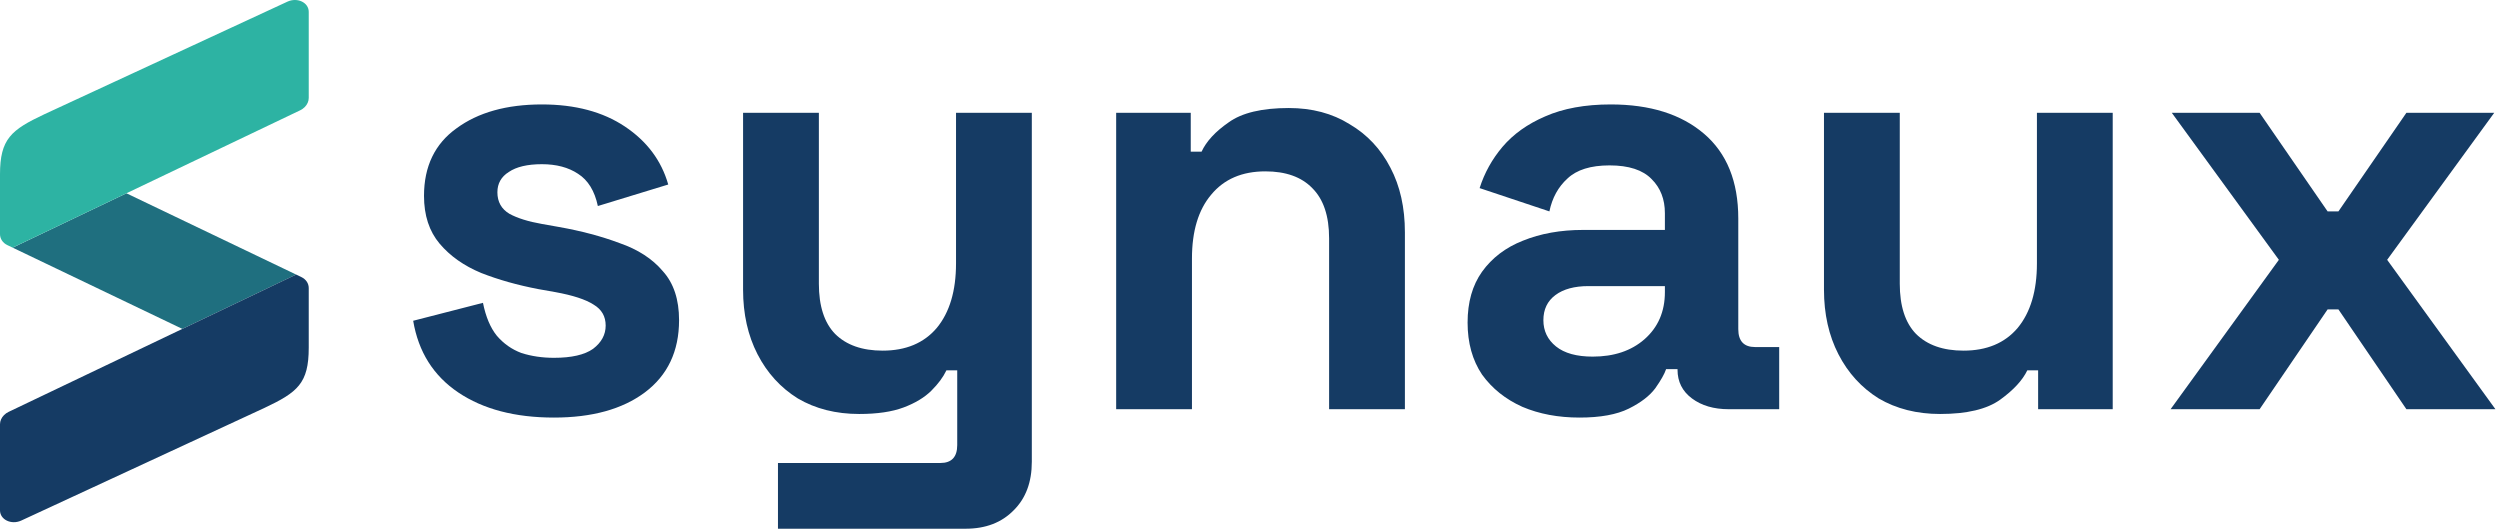
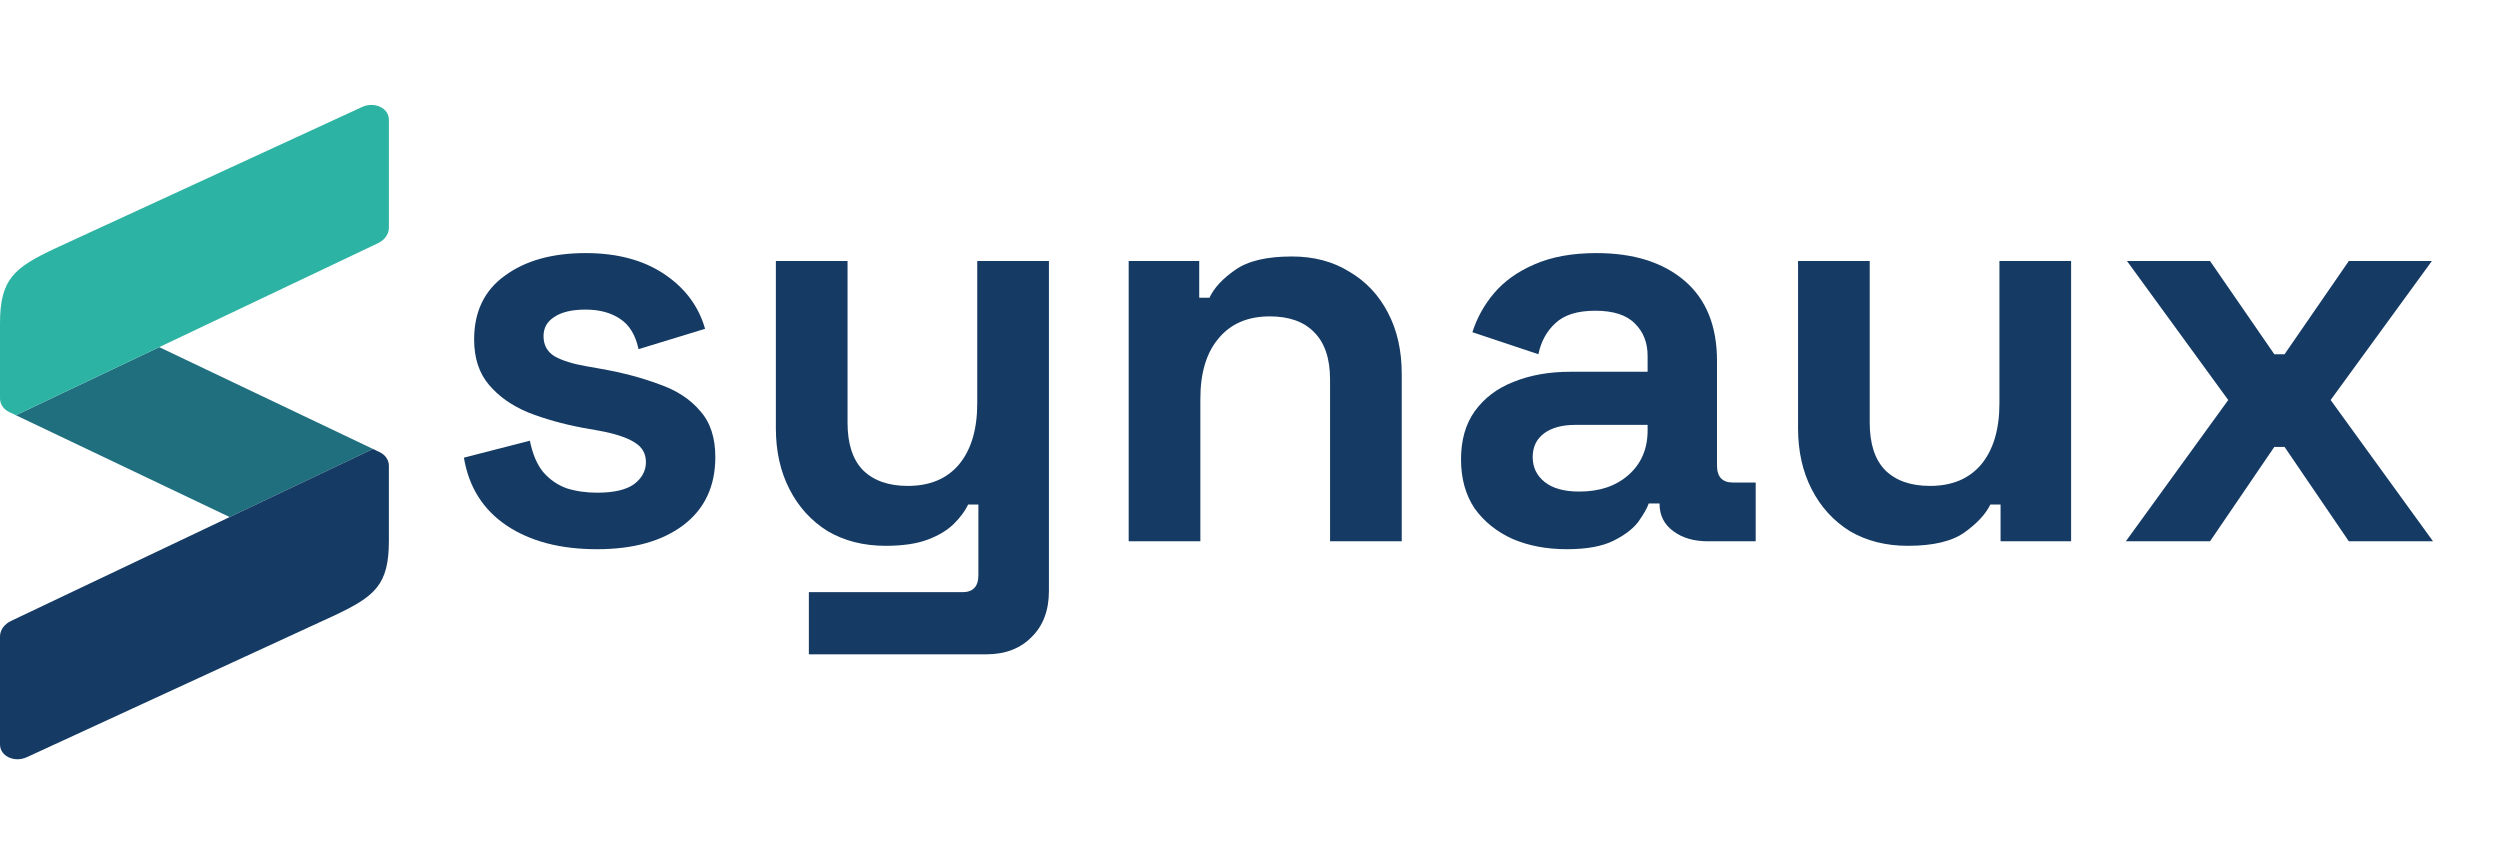
- <svg xmlns="http://www.w3.org/2000/svg" width="383" height="81" viewBox="0 0 383 81" fill="none">
-   <path d="M1.936 37.938L19.369 29.612L45.366 42.062L27.934 50.388L1.936 37.938Z" fill="#1F6F7F" />
-   <path d="M1.318 63.099L45.365 42.062L46.179 42.452C46.522 42.616 46.804 42.856 47.001 43.15C47.197 43.444 47.299 43.781 47.299 44.129V53.271C47.299 58.728 45.59 60.099 40.516 62.491L3.237 79.759C1.729 80.437 0 79.613 0 78.187V65.001C0 64.747 0.055 64.493 0.161 64.251C0.267 64.009 0.424 63.784 0.622 63.587C0.819 63.39 1.056 63.224 1.318 63.099Z" fill="#153B64" />
-   <path d="M45.981 16.901L1.934 37.938L1.12 37.548C0.778 37.384 0.495 37.144 0.299 36.85C0.103 36.556 0 36.219 0 35.871V26.729C0 21.272 1.709 19.901 6.783 17.509L44.062 0.241C45.571 -0.437 47.299 0.387 47.299 1.813V14.999C47.299 15.253 47.244 15.507 47.138 15.749C47.032 15.991 46.876 16.216 46.678 16.413C46.48 16.61 46.243 16.776 45.981 16.901Z" fill="#2DB3A3" />
-   <path d="M84.864 63.972C78.904 63.972 74.02 62.69 70.211 60.127C66.402 57.563 64.098 53.901 63.299 49.141L73.99 46.394C74.419 48.531 75.126 50.209 76.109 51.43C77.153 52.65 78.413 53.535 79.888 54.084C81.423 54.573 83.082 54.817 84.864 54.817C87.567 54.817 89.564 54.359 90.854 53.444C92.144 52.467 92.789 51.277 92.789 49.873C92.789 48.469 92.175 47.401 90.946 46.669C89.718 45.876 87.751 45.235 85.048 44.746L82.468 44.289C79.273 43.678 76.355 42.855 73.713 41.817C71.071 40.718 68.952 39.223 67.354 37.331C65.757 35.439 64.958 32.998 64.958 30.007C64.958 25.491 66.617 22.042 69.935 19.662C73.252 17.221 77.614 16 83.021 16C88.12 16 92.359 17.129 95.738 19.387C99.118 21.645 101.329 24.606 102.374 28.268L91.591 31.563C91.1 29.244 90.086 27.596 88.55 26.62C87.076 25.643 85.233 25.155 83.021 25.155C80.809 25.155 79.12 25.552 77.952 26.345C76.785 27.078 76.201 28.115 76.201 29.458C76.201 30.922 76.816 32.021 78.044 32.754C79.273 33.425 80.932 33.944 83.021 34.31L85.601 34.768C89.042 35.378 92.144 36.202 94.909 37.239C97.735 38.216 99.947 39.65 101.544 41.542C103.203 43.373 104.033 45.876 104.033 49.049C104.033 53.81 102.282 57.502 98.78 60.127C95.339 62.69 90.701 63.972 84.864 63.972Z" fill="#153B64" />
-   <path d="M119.184 81V70.93H144.067C145.787 70.93 146.647 70.014 146.647 68.183V56.739H144.988C144.497 57.777 143.729 58.815 142.684 59.852C141.64 60.89 140.227 61.744 138.445 62.416C136.663 63.087 134.39 63.422 131.626 63.422C128.062 63.422 124.929 62.629 122.226 61.042C119.584 59.394 117.526 57.136 116.051 54.268C114.577 51.399 113.839 48.103 113.839 44.38V17.282H125.451V43.465C125.451 46.883 126.28 49.446 127.939 51.155C129.659 52.864 132.086 53.718 135.22 53.718C138.783 53.718 141.548 52.559 143.514 50.239C145.48 47.859 146.463 44.563 146.463 40.352V17.282H158.074V70.746C158.074 73.859 157.153 76.331 155.31 78.162C153.467 80.054 151.009 81 147.937 81H119.184Z" fill="#153B64" />
-   <path d="M170.996 62.69V17.282H182.423V23.232H184.082C184.819 21.645 186.202 20.15 188.229 18.747C190.257 17.282 193.328 16.549 197.445 16.549C201.008 16.549 204.111 17.373 206.753 19.021C209.456 20.608 211.545 22.836 213.019 25.704C214.494 28.512 215.231 31.808 215.231 35.592V62.69H203.619V36.507C203.619 33.089 202.759 30.526 201.039 28.817C199.38 27.108 196.984 26.253 193.851 26.253C190.287 26.253 187.523 27.444 185.557 29.824C183.591 32.143 182.608 35.408 182.608 39.62V62.69H170.996Z" fill="#153B64" />
-   <path d="M241.976 63.972C238.72 63.972 235.801 63.422 233.221 62.324C230.641 61.164 228.582 59.516 227.046 57.38C225.572 55.183 224.835 52.528 224.835 49.416C224.835 46.303 225.572 43.709 227.046 41.634C228.582 39.498 230.671 37.911 233.313 36.873C236.016 35.775 239.088 35.225 242.529 35.225H255.062V32.662C255.062 30.526 254.386 28.786 253.035 27.444C251.683 26.04 249.533 25.338 246.584 25.338C243.696 25.338 241.546 26.009 240.133 27.352C238.72 28.634 237.798 30.312 237.368 32.387L226.678 28.817C227.415 26.498 228.582 24.392 230.18 22.5C231.839 20.547 234.02 18.991 236.723 17.831C239.488 16.61 242.836 16 246.768 16C252.789 16 257.55 17.495 261.052 20.486C264.554 23.477 266.305 27.81 266.305 33.486V50.422C266.305 52.254 267.165 53.169 268.886 53.169H272.572V62.69H264.831C262.557 62.69 260.684 62.141 259.209 61.042C257.735 59.944 256.997 58.479 256.997 56.648V56.556H255.246C255.001 57.289 254.448 58.265 253.588 59.486C252.727 60.645 251.376 61.683 249.533 62.599C247.69 63.514 245.171 63.972 241.976 63.972ZM244.003 54.634C247.259 54.634 249.901 53.749 251.929 51.979C254.018 50.148 255.062 47.737 255.062 44.746V43.831H243.358C241.208 43.831 239.518 44.289 238.29 45.204C237.061 46.12 236.446 47.401 236.446 49.049C236.446 50.697 237.092 52.04 238.382 53.078C239.672 54.115 241.546 54.634 244.003 54.634Z" fill="#153B64" />
-   <path d="M297.219 63.422C293.656 63.422 290.523 62.629 287.819 61.042C285.178 59.394 283.119 57.136 281.645 54.268C280.17 51.399 279.433 48.103 279.433 44.38V17.282H291.045V43.465C291.045 46.883 291.874 49.446 293.533 51.155C295.253 52.864 297.68 53.718 300.813 53.718C304.377 53.718 307.142 52.559 309.108 50.239C311.074 47.859 312.057 44.563 312.057 40.352V17.282H323.668V62.69H312.241V56.739H310.582C309.845 58.265 308.462 59.761 306.435 61.225C304.408 62.69 301.336 63.422 297.219 63.422Z" fill="#153B64" />
-   <path d="M332.535 62.69L349.123 39.803L332.719 17.282H346.174L356.588 32.387H358.246L368.66 17.282H382.115L365.711 39.803L382.299 62.69H368.66L358.246 47.401H356.588L346.174 62.69H332.535Z" fill="#153B64" />
+ <svg xmlns="http://www.w3.org/2000/svg" width="405" height="140" viewBox="0 0 405 140" fill="none">
+   <path d="M2.578 67.267L25.798 56.236L60.425 72.733L37.206 83.764L2.578 67.267Z" fill="#1F6F7F" />
+   <path d="M1.756 100.606L60.424 72.732L61.508 73.249C61.964 73.466 62.341 73.784 62.602 74.174C62.863 74.563 63 75.01 63 75.471V87.584C63 94.815 60.723 96.632 53.966 99.801L4.311 122.681C2.302 123.579 0 122.487 0 120.598V103.126C0 102.79 0.073 102.453 0.215 102.133C0.356 101.812 0.564 101.514 0.828 101.253C1.091 100.991 1.406 100.772 1.756 100.606Z" fill="#153B64" />
+   <path d="M61.244 39.394L2.576 67.268L1.492 66.751C1.036 66.534 0.659 66.216 0.398 65.826C0.137 65.437 0 64.99 0 64.529V52.416C0 45.185 2.277 43.368 9.034 40.199L58.689 17.319C60.698 16.421 63 17.513 63 19.402V36.874C63 37.21 62.927 37.547 62.785 37.867C62.644 38.188 62.436 38.486 62.172 38.747C61.908 39.009 61.594 39.228 61.244 39.394Z" fill="#2DB3A3" />
+   <path d="M96.715 88.972C90.755 88.972 85.871 87.69 82.062 85.127C78.252 82.563 75.949 78.901 75.15 74.141L85.84 71.394C86.27 73.531 86.977 75.209 87.96 76.43C89.004 77.65 90.264 78.535 91.738 79.085C93.274 79.573 94.933 79.817 96.715 79.817C99.418 79.817 101.415 79.359 102.705 78.444C103.995 77.467 104.64 76.277 104.64 74.873C104.64 73.469 104.026 72.401 102.797 71.669C101.568 70.876 99.602 70.235 96.899 69.746L94.319 69.289C91.124 68.678 88.205 67.855 85.564 66.817C82.922 65.718 80.802 64.223 79.205 62.331C77.607 60.439 76.809 57.998 76.809 55.007C76.809 50.491 78.468 47.042 81.785 44.662C85.103 42.221 89.465 41 94.871 41C99.971 41 104.21 42.129 107.589 44.387C110.968 46.645 113.18 49.606 114.224 53.268L103.442 56.563C102.95 54.244 101.937 52.596 100.401 51.62C98.926 50.643 97.083 50.155 94.871 50.155C92.66 50.155 90.97 50.552 89.803 51.345C88.635 52.078 88.052 53.115 88.052 54.458C88.052 55.922 88.666 57.021 89.895 57.754C91.124 58.425 92.782 58.944 94.871 59.31L97.452 59.768C100.892 60.378 103.995 61.202 106.76 62.239C109.586 63.216 111.798 64.65 113.395 66.542C115.054 68.373 115.883 70.876 115.883 74.049C115.883 78.81 114.132 82.502 110.63 85.127C107.19 87.69 102.551 88.972 96.715 88.972Z" fill="#153B64" />
+   <path d="M131.035 106V95.93H155.917C157.637 95.93 158.498 95.014 158.498 93.183V81.739H156.839C156.347 82.777 155.579 83.815 154.535 84.852C153.49 85.89 152.077 86.744 150.296 87.415C148.514 88.087 146.241 88.422 143.476 88.422C139.913 88.422 136.779 87.629 134.076 86.042C131.434 84.394 129.376 82.136 127.902 79.268C126.427 76.399 125.69 73.103 125.69 69.38V42.282H137.302V68.465C137.302 71.883 138.131 74.446 139.79 76.155C141.51 77.864 143.937 78.718 147.07 78.718C150.634 78.718 153.398 77.559 155.364 75.239C157.33 72.859 158.313 69.563 158.313 65.352V42.282H169.925V95.746C169.925 98.859 169.003 101.331 167.16 103.162C165.317 105.054 162.86 106 159.788 106H131.035Z" fill="#153B64" />
+   <path d="M182.846 87.69V42.282H194.274V48.232H195.933C196.67 46.645 198.052 45.15 200.08 43.746C202.107 42.282 205.179 41.549 209.295 41.549C212.859 41.549 215.961 42.373 218.603 44.021C221.306 45.608 223.395 47.836 224.87 50.704C226.344 53.512 227.082 56.807 227.082 60.592V87.69H215.47V61.507C215.47 58.089 214.61 55.526 212.889 53.817C211.231 52.108 208.835 51.254 205.701 51.254C202.138 51.254 199.373 52.444 197.407 54.824C195.441 57.143 194.458 60.408 194.458 64.62V87.69H182.846Z" fill="#153B64" />
+   <path d="M253.826 88.972C250.57 88.972 247.652 88.422 245.072 87.324C242.491 86.164 240.433 84.516 238.897 82.38C237.423 80.183 236.685 77.528 236.685 74.415C236.685 71.303 237.423 68.709 238.897 66.634C240.433 64.498 242.522 62.911 245.164 61.873C247.867 60.775 250.939 60.225 254.379 60.225H266.913V57.662C266.913 55.526 266.237 53.786 264.885 52.444C263.534 51.04 261.383 50.338 258.434 50.338C255.547 50.338 253.396 51.009 251.983 52.352C250.57 53.634 249.649 55.312 249.219 57.387L238.528 53.817C239.266 51.498 240.433 49.392 242.03 47.5C243.689 45.547 245.87 43.991 248.573 42.831C251.338 41.61 254.687 41 258.619 41C264.639 41 269.401 42.495 272.903 45.486C276.405 48.477 278.156 52.81 278.156 58.486V75.422C278.156 77.254 279.016 78.169 280.736 78.169H284.422V87.69H276.681C274.408 87.69 272.534 87.141 271.06 86.042C269.585 84.944 268.848 83.479 268.848 81.648V81.556H267.097C266.851 82.289 266.298 83.265 265.438 84.486C264.578 85.645 263.226 86.683 261.383 87.599C259.54 88.514 257.021 88.972 253.826 88.972ZM255.854 79.634C259.11 79.634 261.752 78.749 263.779 76.979C265.868 75.148 266.913 72.737 266.913 69.746V68.831H255.209C253.058 68.831 251.369 69.289 250.14 70.204C248.911 71.12 248.297 72.401 248.297 74.049C248.297 75.697 248.942 77.04 250.232 78.078C251.522 79.115 253.396 79.634 255.854 79.634Z" fill="#153B64" />
+   <path d="M309.07 88.422C305.507 88.422 302.373 87.629 299.67 86.042C297.028 84.394 294.97 82.136 293.495 79.268C292.021 76.399 291.284 73.103 291.284 69.38V42.282H302.895V68.465C302.895 71.883 303.725 74.446 305.384 76.155C307.104 77.864 309.531 78.718 312.664 78.718C316.227 78.718 318.992 77.559 320.958 75.239C322.924 72.859 323.907 69.563 323.907 65.352V42.282H335.519V87.69H324.091V81.739H322.433C321.695 83.265 320.313 84.761 318.286 86.225C316.258 87.69 313.186 88.422 309.07 88.422Z" fill="#153B64" />
+   <path d="M344.385 87.69L360.974 64.803L344.57 42.282H358.025L368.438 57.387H370.097L380.511 42.282H393.966L377.562 64.803L394.15 87.69H380.511L370.097 72.401H368.438L358.025 87.69H344.385Z" fill="#153B64" />
</svg>
